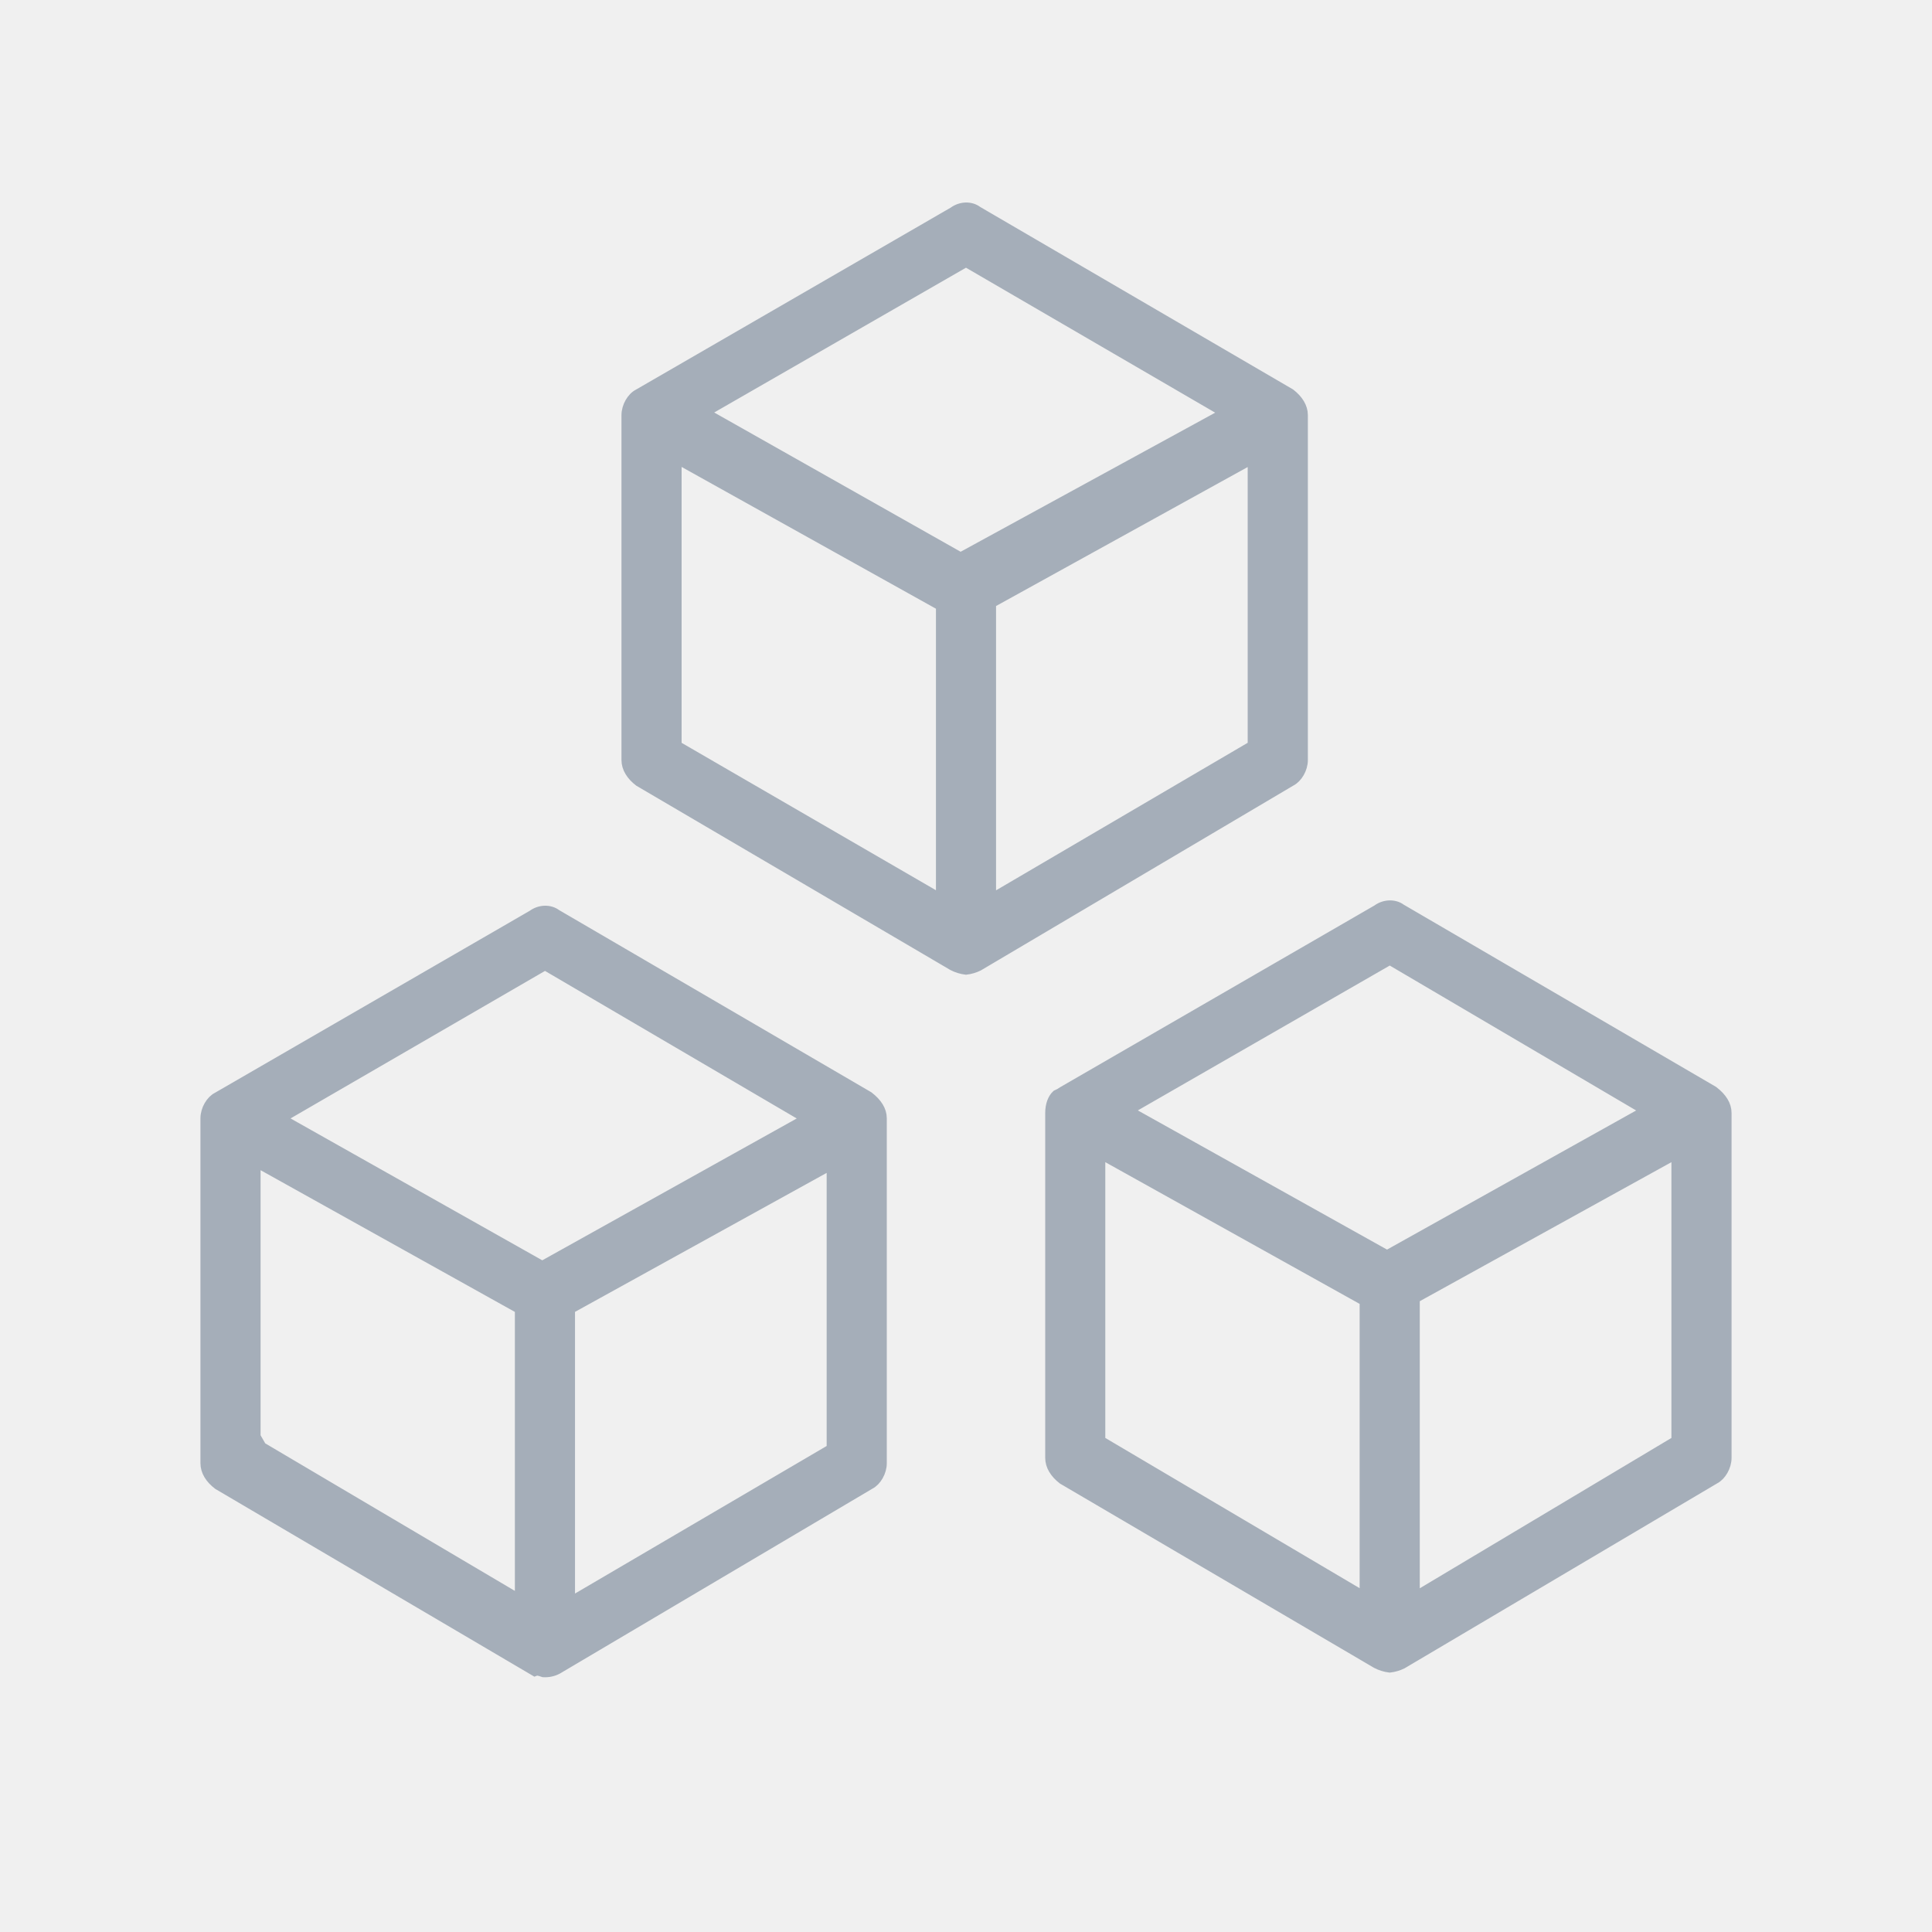
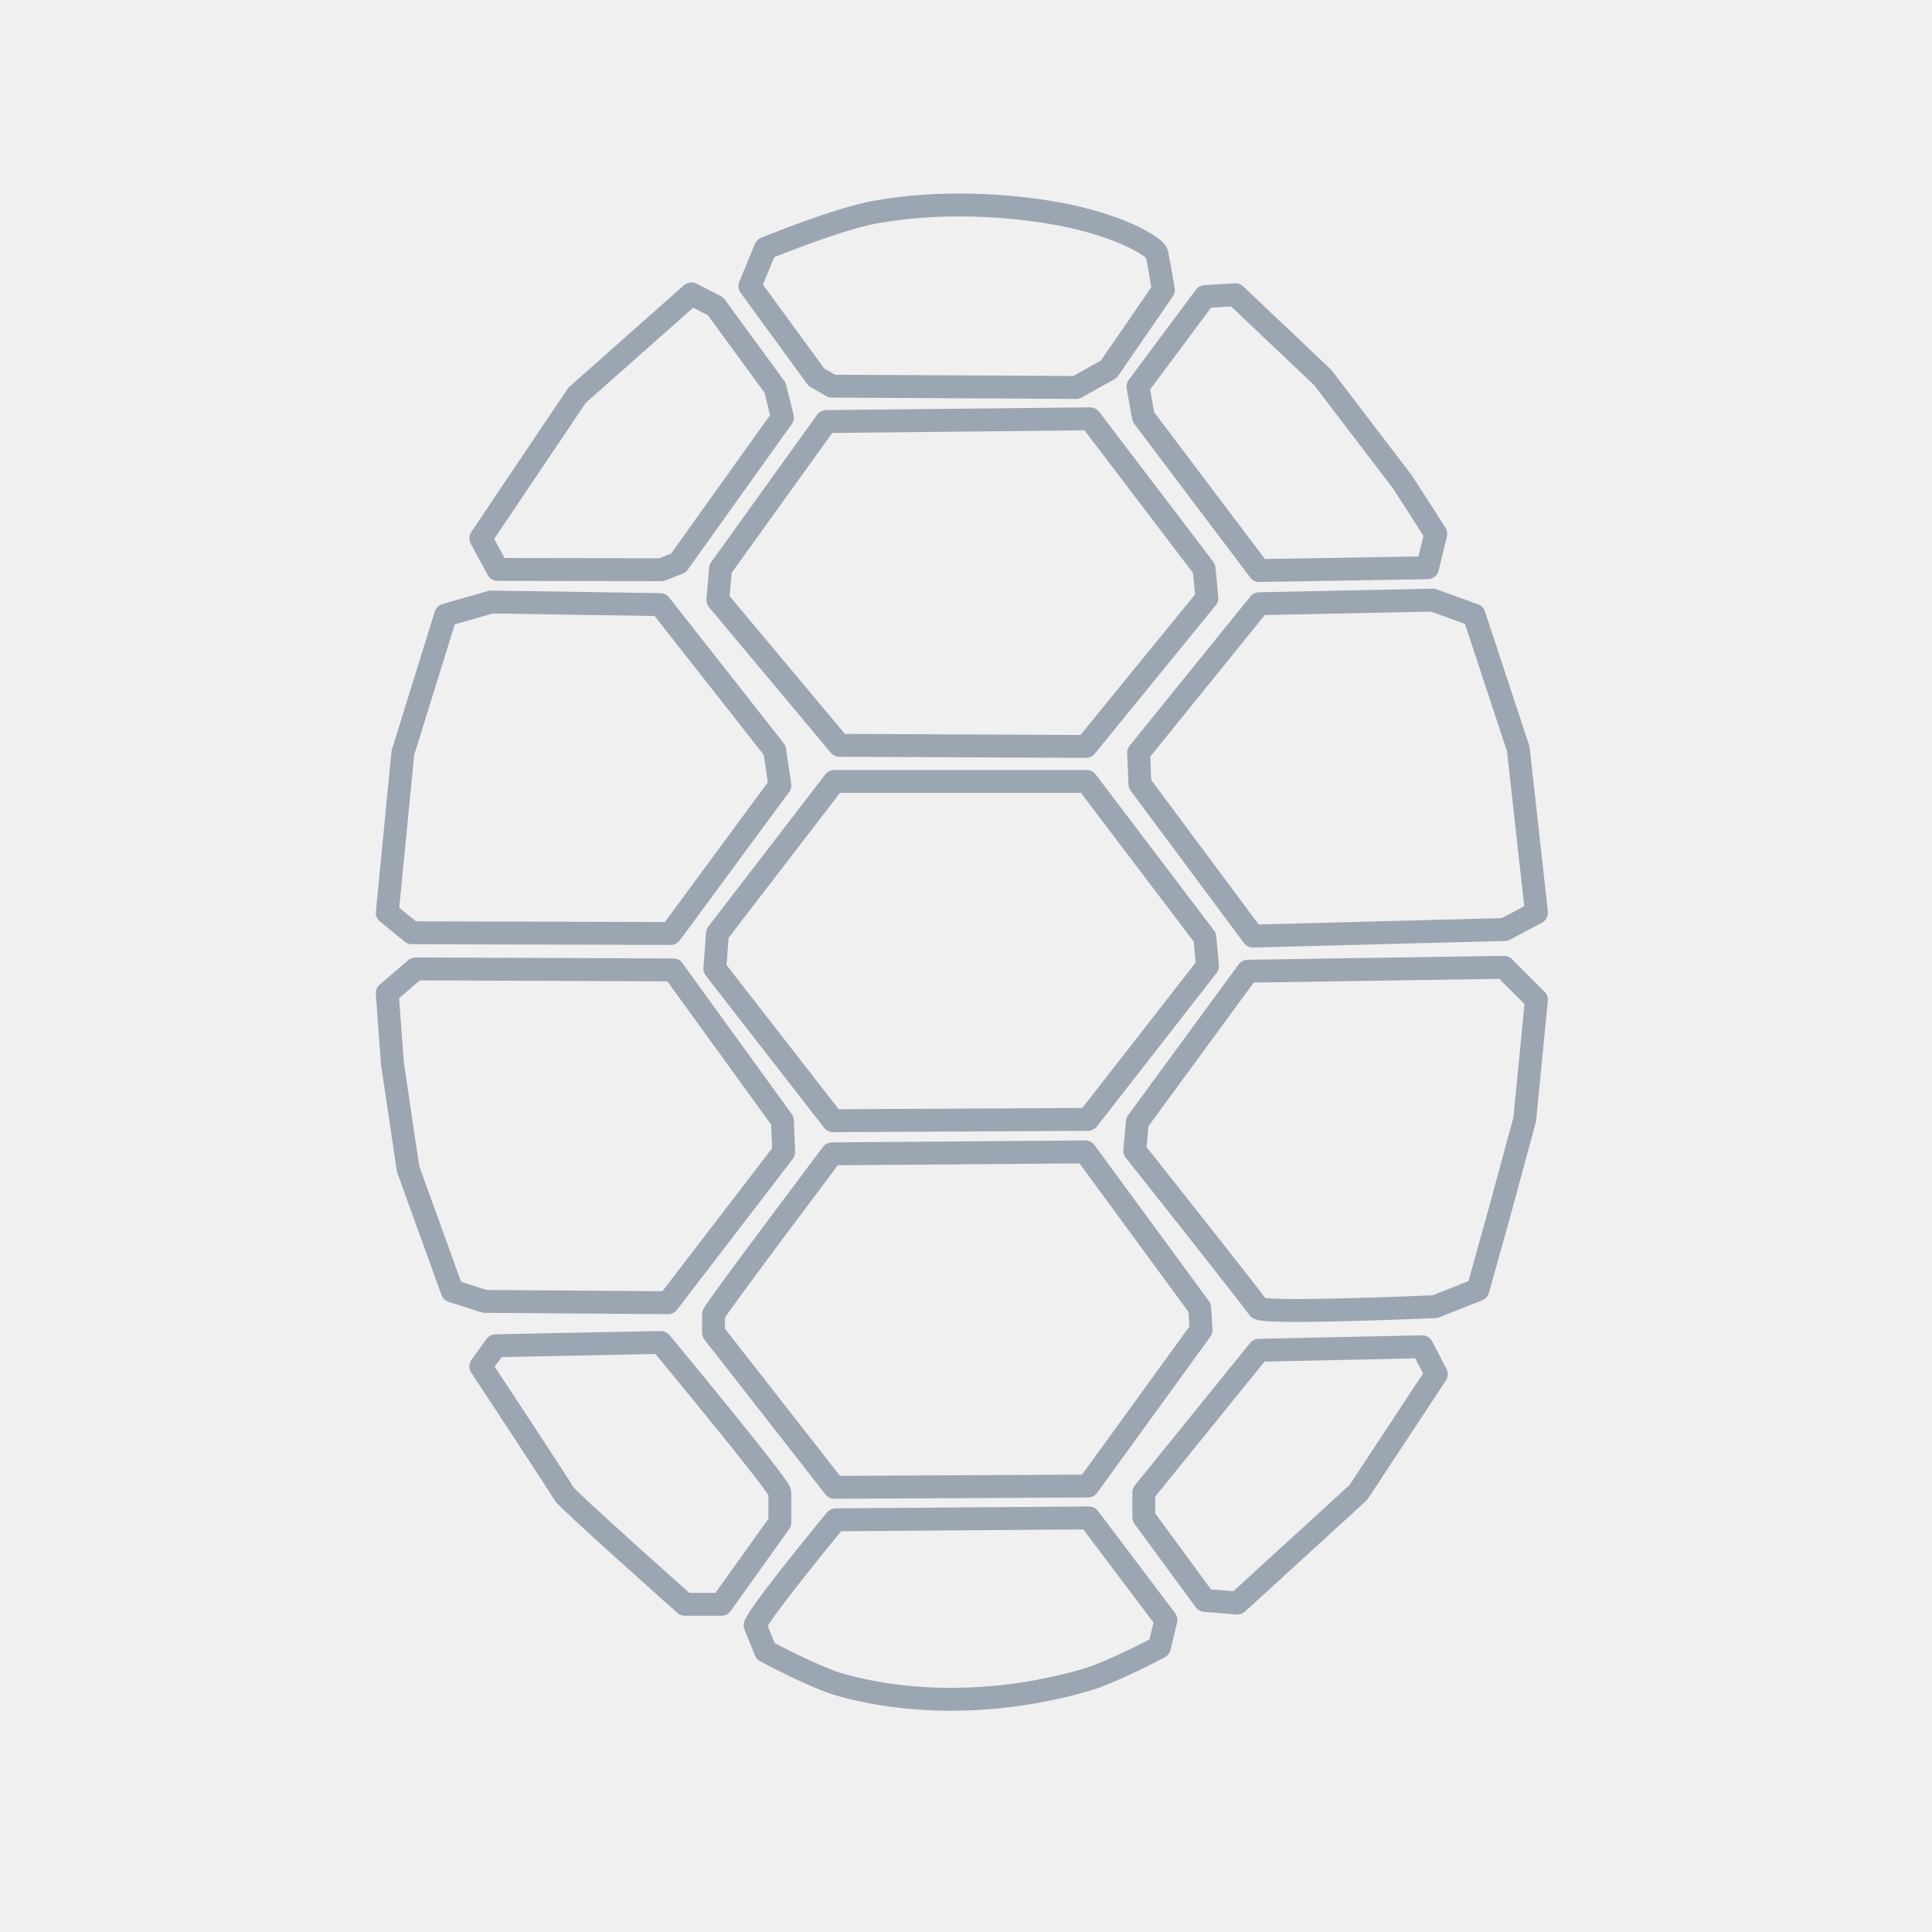
- <svg xmlns="http://www.w3.org/2000/svg" width="40" height="40" viewBox="0 0 40 40">
-   <g fill="none" fill-rule="evenodd">
-     <path fill="#FFF" fill-opacity="0" d="M0 0h40v40H0z" />
-     <path fill="#A5AEB9" fill-rule="nonzero" stroke="#A5AEB9" stroke-width=".2" d="M11.519 18.925c-.132-.1-.34-.1-.497.016l-6.524 3.772c-.136.068-.248.259-.248.44v7.142c0 .166.097.322.263.448l6.56 3.86c.051-.02.084-.01.179.022a.555.555 0 0 0 .29-.062l6.47-3.828c.136-.068.248-.259.248-.44v-7.141c0-.163-.093-.316-.275-.456l-6.466-3.773zm5.178 4.234l-5.47 3.049-5.413-3.051 5.47-3.171 5.413 3.173zM5.295 29.742v-5.685l5.465 3.046v6.01l-5.342-3.157-.123-.214zm6.51-2.64l5.41-2.988v5.881l-5.41 3.172v-6.065zM29.008 18.814c-.131-.099-.34-.099-.497.017l-6.51 3.764a.74.74 0 0 1-.13.073c-.078.073-.131.207-.131.375v7.14c0 .167.097.323.262.45l6.496 3.811a.808.808 0 0 0 .274.085.794.794 0 0 0 .26-.076l6.47-3.828c.136-.069.248-.26.248-.441v-7.141c0-.163-.093-.316-.275-.456l-6.467-3.773zm5.067 4.18l-5.358 2.992-5.362-2.995 5.419-3.116 5.301 3.118zm-5.825 3.943v6.12l-5.466-3.229v-5.937l5.466 3.046zm1.045-.056l5.41-2.989v5.936l-5.41 3.232v-6.179zM26.978 15.736V8.595c0-.166-.098-.322-.263-.449l-6.48-3.78c-.13-.1-.34-.1-.496.016l-6.523 3.772c-.137.068-.249.26-.249.44v7.142c0 .166.098.322.263.448l6.496 3.812a.808.808 0 0 0 .274.084.794.794 0 0 0 .259-.076l6.47-3.827c.137-.069.249-.26.249-.441zm-1.614-7.19l-5.476 2.992-5.303-2.997L20 5.427l5.363 3.12zm-5.886 3.998v6.061l-5.466-3.168v-5.94l5.466 3.047zm1.044-.056l5.41-2.988v5.936l-5.41 3.172v-6.12z" />
+ <svg xmlns="http://www.w3.org/2000/svg" width="40" height="40" viewBox="0 0 40 40" version="1.1" id="svg3305">
+   <defs id="defs3309" />
+   <g fill="none" fill-rule="evenodd" id="g3303">
+     <path fill="#FFF" fill-opacity="0" d="M0 0h40v40H0z" id="path3299" />
  </g>
+   <path style="opacity:1;fill:none;fill-opacity:1;stroke:#9ba6b2;stroke-width:0.474;stroke-linecap:round;stroke-linejoin:round;stroke-miterlimit:3.3;stroke-dasharray:none;stroke-dashoffset:0;stroke-opacity:1;paint-order:stroke fill markers" d="m 9.955,11.145 1.992,-2.961 2.369,-2.099 0.498,0.256 1.232,1.686 0.154,0.615 -2.153,3.014 -0.35,0.139 -3.391,-0.005 z" id="path13352-0" />
+   <path style="opacity:1;fill:none;fill-opacity:1;stroke:#9ba6b2;stroke-width:0.474;stroke-linecap:round;stroke-linejoin:round;stroke-miterlimit:3.3;stroke-dasharray:none;stroke-dashoffset:0;stroke-opacity:1;paint-order:stroke fill markers" d="m 15.526,5.923 0.323,-0.781 c 0,0 1.497,-0.616 2.288,-0.754 0.964,-0.168 1.961,-0.181 2.934,-0.081 0.771,0.08 1.549,0.232 2.261,0.538 0.226,0.097 0.592,0.296 0.619,0.404 0.027,0.108 0.135,0.754 0.135,0.754 l -1.13,1.642 -0.673,0.377 -5.06,-0.027 -0.323,-0.188 z" id="path13354-6" />
+   <path style="opacity:1;fill:none;fill-opacity:1;stroke:#9ba6b2;stroke-width:0.474;stroke-linecap:round;stroke-linejoin:round;stroke-miterlimit:3.3;stroke-dasharray:none;stroke-dashoffset:0;stroke-opacity:1;paint-order:stroke fill markers" d="m 24.949,6.14 0.628,-0.038 1.808,1.713 1.656,2.17 0.685,1.066 -0.171,0.704 -3.483,0.057 -2.398,-3.178 -0.114,-0.628 z" id="path13356-4" />
+   <path style="opacity:1;fill:none;fill-opacity:1;stroke:#9ba6b2;stroke-width:0.474;stroke-linecap:round;stroke-linejoin:round;stroke-miterlimit:3.3;stroke-dasharray:none;stroke-dashoffset:0;stroke-opacity:1;paint-order:stroke fill markers" d="m 14.919,11.773 2.189,-3.045 5.462,-0.057 2.36,3.102 0.057,0.609 -2.504,3.072 -5.102,-0.023 -2.519,-3.011 z" id="path13358-4" />
+   <path style="opacity:1;fill:none;fill-opacity:1;stroke:#9ba6b2;stroke-width:0.474;stroke-linecap:round;stroke-linejoin:round;stroke-miterlimit:3.3;stroke-dasharray:none;stroke-dashoffset:0;stroke-opacity:1;paint-order:stroke fill markers" d="m 9.228,12.733 0.942,-0.269 3.499,0.054 2.369,3.014 0.108,0.727 -2.261,3.068 -5.356,-0.015 -0.511,-0.415 0.323,-3.311 z" id="path13360-6" />
+   <path style="opacity:1;fill:none;fill-opacity:1;stroke:#9ba6b2;stroke-width:0.474;stroke-linecap:round;stroke-linejoin:round;stroke-miterlimit:3.3;stroke-dasharray:none;stroke-dashoffset:0;stroke-opacity:1;paint-order:stroke fill markers" d="m 17.275,16.178 h 5.222 L 24.946,19.408 25,20 l -2.476,3.176 -5.275,0.027 -2.449,-3.149 0.054,-0.727 z" id="path13362-9" />
+   <path style="opacity:1;fill:none;fill-opacity:1;stroke:#9ba6b2;stroke-width:0.474;stroke-linecap:round;stroke-linejoin:round;stroke-miterlimit:3.3;stroke-dasharray:none;stroke-dashoffset:0;stroke-opacity:1;paint-order:stroke fill markers" d="m 26.071,12.499 -2.497,3.087 0.027,0.646 2.342,3.149 5.212,-0.137 0.656,-0.348 -0.377,-3.391 -0.915,-2.772 -0.856,-0.308 z" id="path13364-0" />
+   <path style="opacity:1;fill:none;fill-opacity:1;stroke:#9ba6b2;stroke-width:0.474;stroke-linecap:round;stroke-linejoin:round;stroke-miterlimit:3.3;stroke-dasharray:none;stroke-dashoffset:0;stroke-opacity:1;paint-order:stroke fill markers" d="m 8.017,20.565 0.589,-0.505 5.332,0.021 2.261,3.122 0.027,0.646 -2.395,3.122 -3.795,-0.027 -0.673,-0.215 -0.915,-2.53 -0.323,-2.18 z" id="path13366-0" />
+   <path style="opacity:1;fill:none;fill-opacity:1;stroke:#9ba6b2;stroke-width:0.474;stroke-linecap:round;stroke-linejoin:round;stroke-miterlimit:3.3;stroke-dasharray:none;stroke-dashoffset:0;stroke-opacity:1;paint-order:stroke fill markers" d="m 23.547,23.23 2.288,-3.122 5.302,-0.081 0.673,0.673 -0.242,2.476 -0.511,1.884 -0.458,1.642 -0.888,0.35 c 0,0 -3.58,0.161 -3.66,0.027 -0.081,-0.135 -2.557,-3.257 -2.557,-3.257 z" id="path13368-0" />
+   <path style="opacity:1;fill:none;fill-opacity:1;stroke:#9ba6b2;stroke-width:0.474;stroke-linecap:round;stroke-linejoin:round;stroke-miterlimit:3.3;stroke-dasharray:none;stroke-dashoffset:0;stroke-opacity:1;paint-order:stroke fill markers" d="m 14.772,27.213 c 0.054,-0.135 2.456,-3.324 2.456,-3.324 l 5.242,-0.04 2.369,3.23 0.027,0.458 -2.342,3.23 -5.248,0.027 -2.503,-3.203 z" id="path13370-6" />
+   <path style="opacity:1;fill:none;fill-opacity:1;stroke:#9ba6b2;stroke-width:0.474;stroke-linecap:round;stroke-linejoin:round;stroke-miterlimit:3.3;stroke-dasharray:none;stroke-dashoffset:0;stroke-opacity:1;paint-order:stroke fill markers" d="m 9.955,28.29 0.308,-0.428 3.416,-0.068 c 0,0 2.467,2.972 2.467,3.107 v 0.619 l -1.211,1.696 h -0.754 c 0,0 -2.449,-2.18 -2.503,-2.288 -0.054,-0.108 -1.723,-2.638 -1.723,-2.638 z" id="path13372-9" />
+   <path style="opacity:1;fill:none;fill-opacity:1;stroke:#9ba6b2;stroke-width:0.474;stroke-linecap:round;stroke-linejoin:round;stroke-miterlimit:3.3;stroke-dasharray:none;stroke-dashoffset:0;stroke-opacity:1;paint-order:stroke fill markers" d="m 26.065,27.956 -2.384,2.945 v 0.511 l 1.265,1.723 0.673,0.054 2.503,-2.288 1.615,-2.449 -0.294,-0.569 z" id="path13374-4" />
+   <path style="opacity:1;fill:none;fill-opacity:1;stroke:#9ba6b2;stroke-width:0.474;stroke-linecap:round;stroke-linejoin:round;stroke-miterlimit:3.3;stroke-dasharray:none;stroke-dashoffset:0;stroke-opacity:1;paint-order:stroke fill markers" d="m 15.634,33.646 c 0.135,-0.323 1.669,-2.18 1.669,-2.18 l 5.242,-0.039 1.594,2.112 -0.135,0.565 c 0,0 -0.979,0.519 -1.507,0.673 -0.871,0.255 -1.784,0.392 -2.692,0.404 -0.804,0.01 -1.62,-0.08 -2.395,-0.296 -0.549,-0.153 -1.561,-0.7 -1.561,-0.7 z" id="path13376-8" />
</svg>
